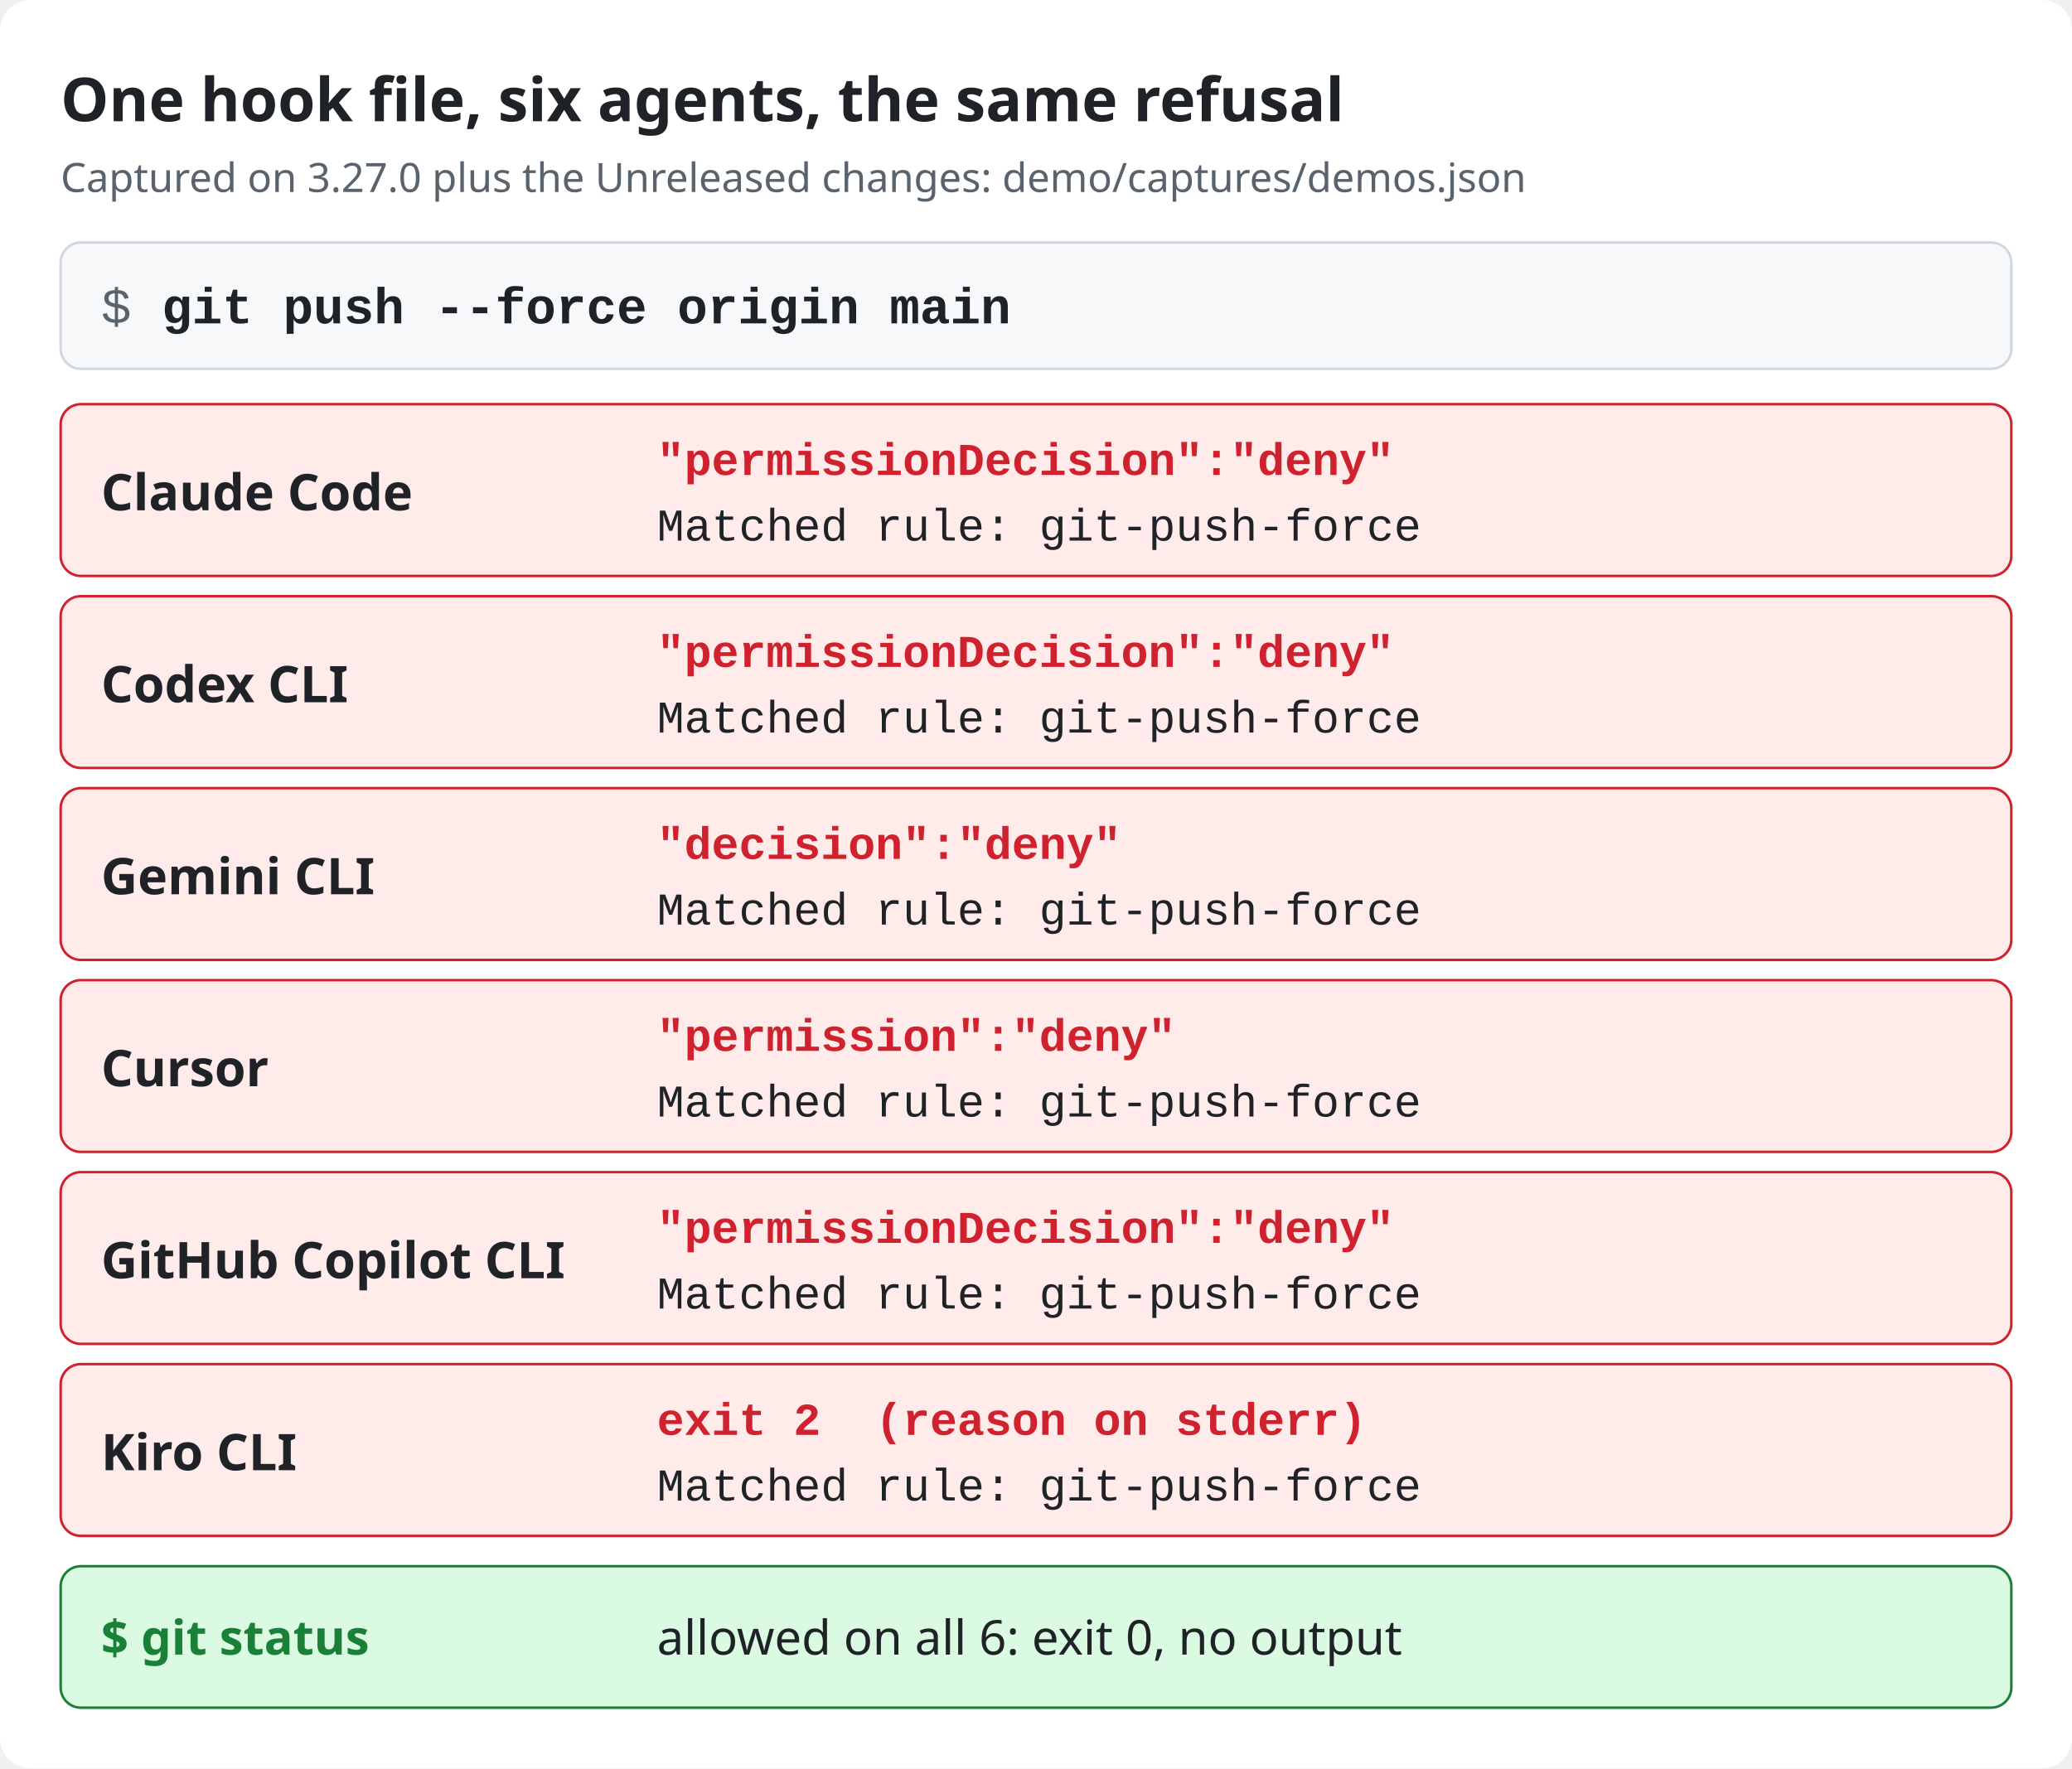
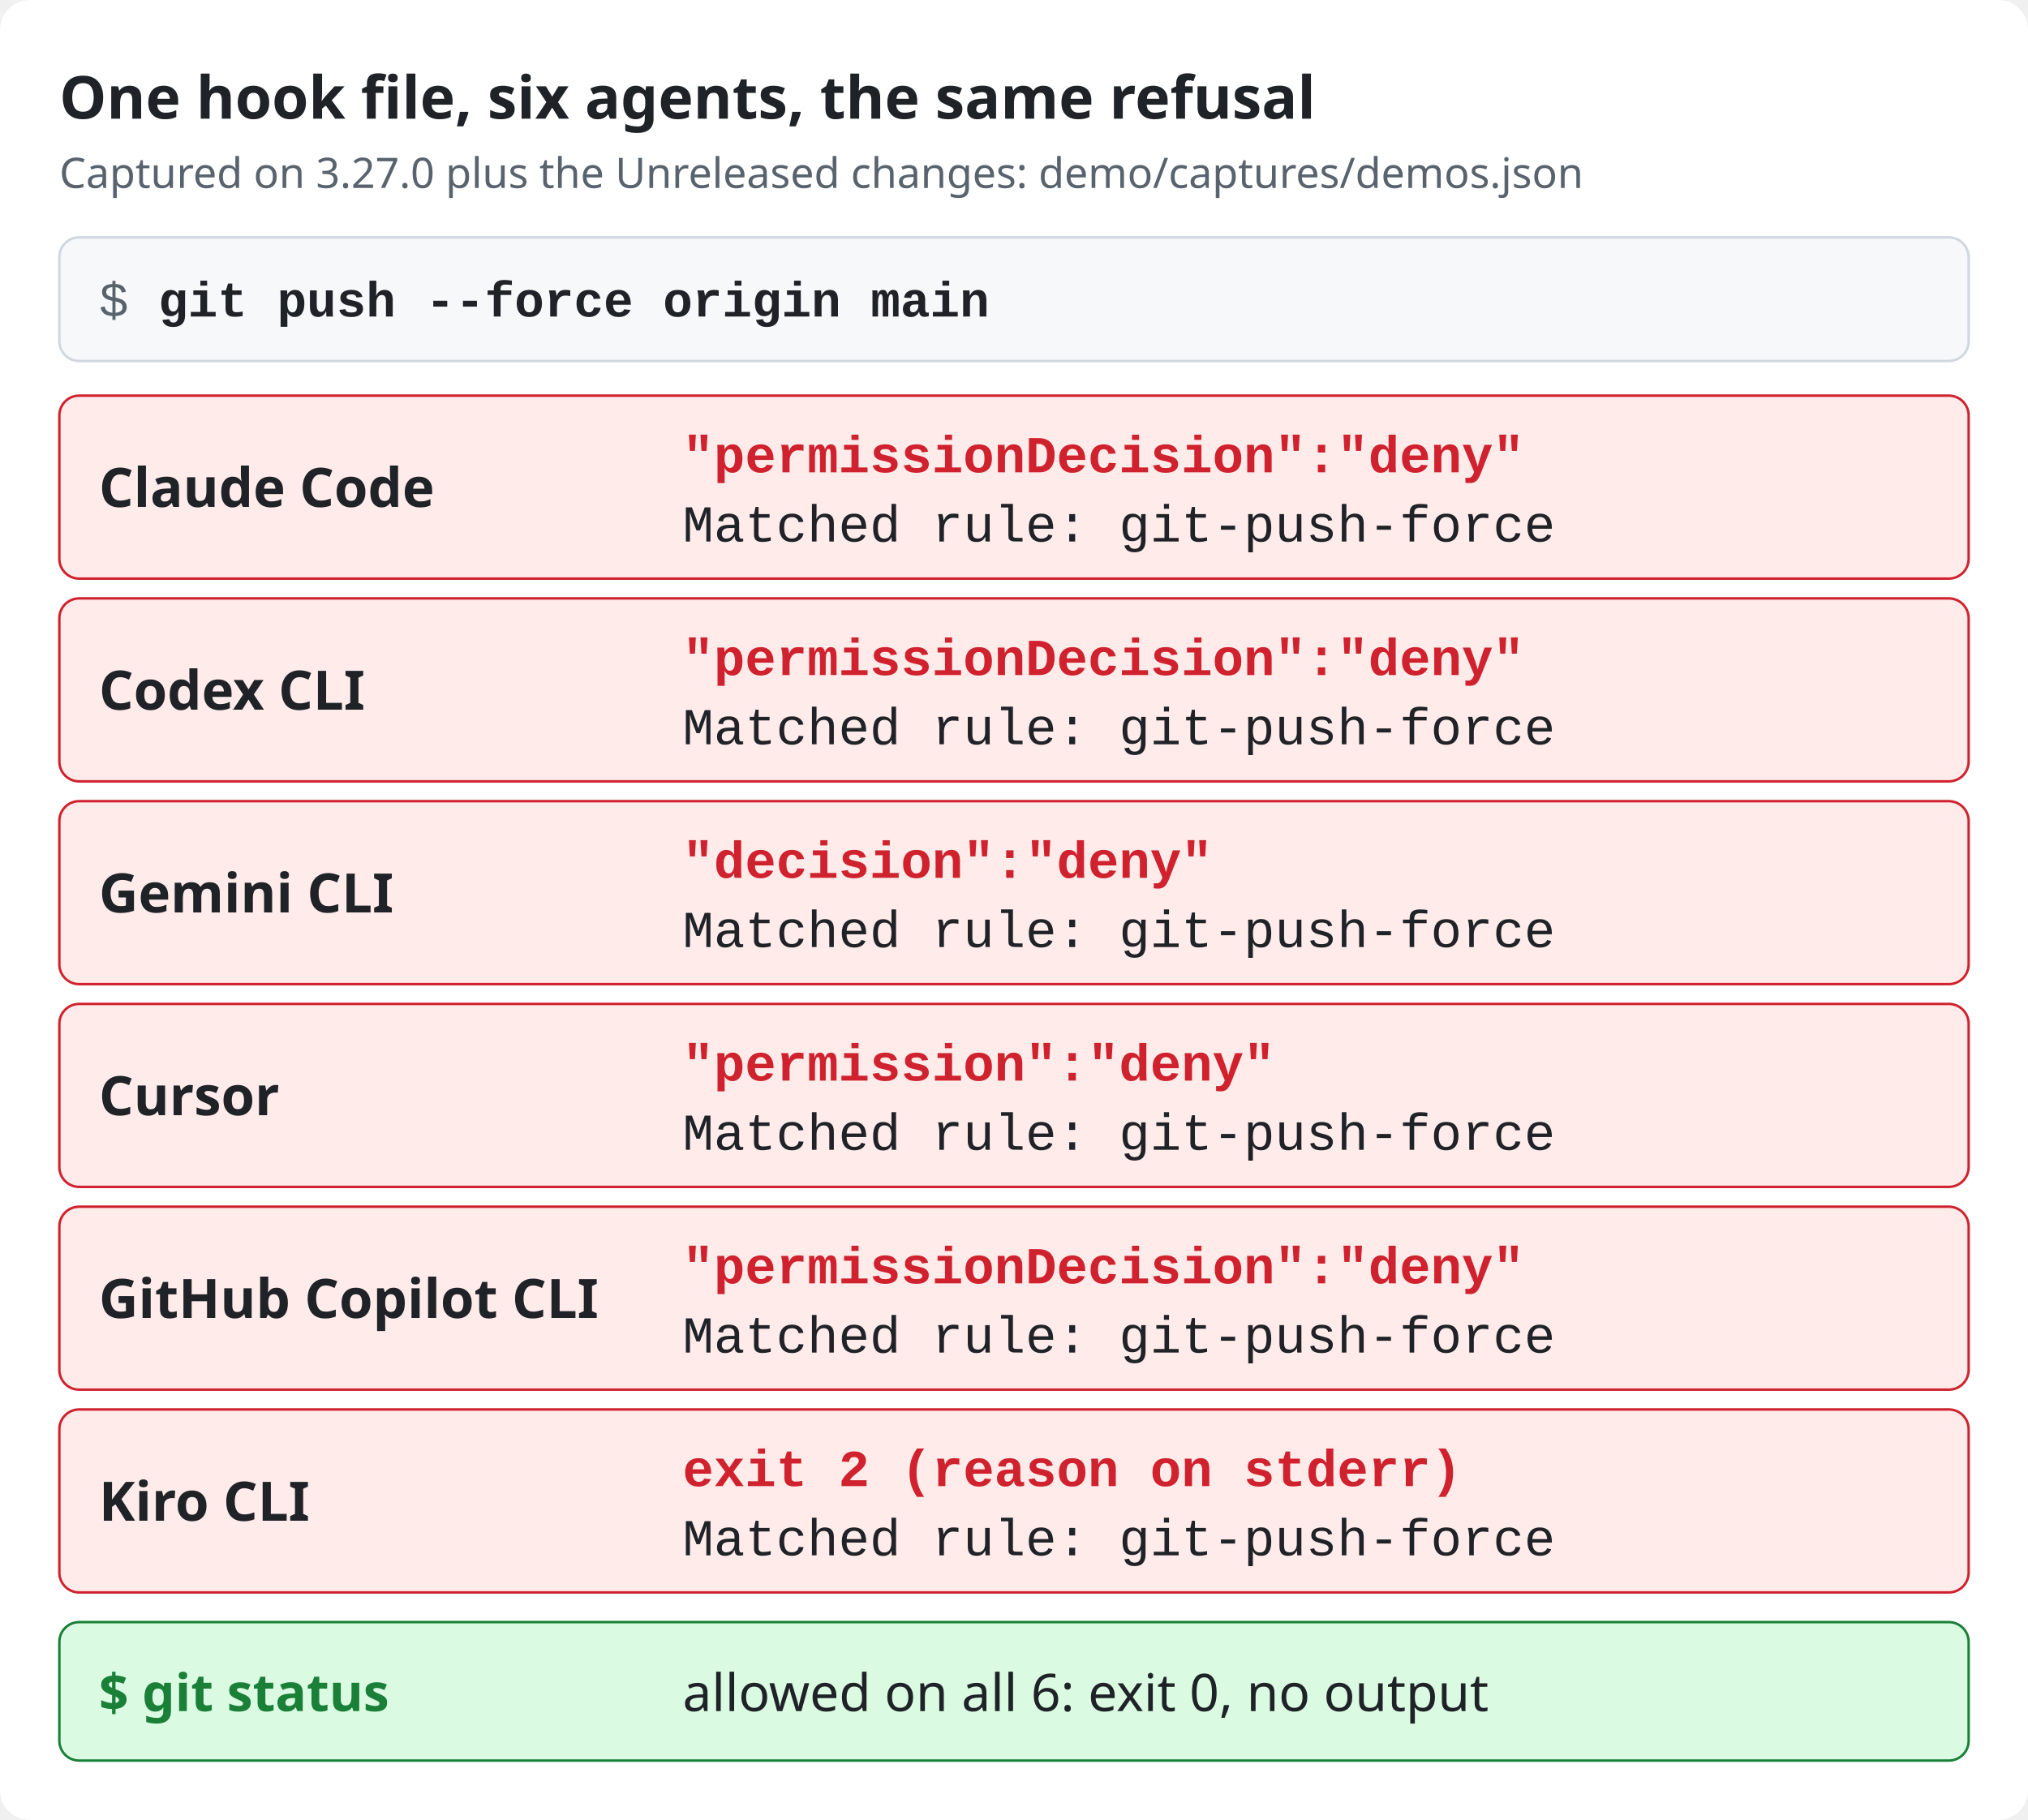
- <svg xmlns="http://www.w3.org/2000/svg" viewBox="0 0 820 700" width="820" height="700" role="img" aria-labelledby="title desc">
+ <svg xmlns="http://www.w3.org/2000/svg" viewBox="0 0 820 736" width="820" height="736" role="img" aria-labelledby="title desc">
  <style>text{font-family:-apple-system,BlinkMacSystemFont,"Segoe UI","Noto Sans",Helvetica,Arial,sans-serif}.mono{font-family:ui-monospace,SFMono-Regular,"SF Mono",Menlo,Consolas,"Liberation Mono",monospace}.b{font-weight:600}.bg{fill:#ffffff}.panel{fill:#f6f8fa;stroke:#d0d7de}.rule{stroke:#d0d7de}.tx{fill:#1f2328}.mute{fill:#59636e}.deny{fill:#cf222e}.deny-bg{fill:#ffebe9;stroke:#cf222e}.ok{fill:#1a7f37}.ok-bg{fill:#dafbe1;stroke:#1a7f37}.accent{fill:#0969da}.accent-bg{fill:#ddf4ff;stroke:#0969da}.warn{fill:#9a6700}.warn-bg{fill:#fff8c5;stroke:#9a6700}.arrow{stroke:#59636e;fill:none}.head{fill:#59636e}@media (prefers-color-scheme:dark){.bg{fill:#0d1117}.panel{fill:#161b22;stroke:#3d444d}.rule{stroke:#3d444d}.tx{fill:#f0f6fc}.mute{fill:#9198a1}.deny{fill:#ff7b72}.deny-bg{fill:#3d1214;stroke:#ff7b72}.ok{fill:#3fb950}.ok-bg{fill:#12301c;stroke:#3fb950}.accent{fill:#4493f8}.accent-bg{fill:#0c2d5a;stroke:#4493f8}.warn{fill:#d29922}.warn-bg{fill:#3a2a07;stroke:#d29922}.arrow{stroke:#9198a1;fill:none}.head{fill:#9198a1}}</style>
-   <rect x="0" y="0" width="820" height="700" rx="12" class="bg" />
+   <rect x="0" y="0" width="820" height="736" rx="12" class="bg" />
  <text x="24" y="48" font-size="24" class="tx b" xml:space="preserve">One hook file, six agents, the same refusal</text>
-   <text x="24" y="76" font-size="16" class="mute" xml:space="preserve">Captured on 3.27.0 plus the Unreleased changes: demo/captures/demos.json</text>
+   <text x="24" y="76" font-size="17" class="mute" xml:space="preserve">Captured on 3.27.0 plus the Unreleased changes: demo/captures/demos.json</text>
  <rect x="24" y="96" width="772" height="50" rx="8" class="panel" />
  <text x="40" y="128" font-size="20" class="mute mono" xml:space="preserve">$ </text>
  <text x="64" y="128" font-size="20" class="tx mono b" xml:space="preserve">git push --force origin main</text>
-   <rect x="24" y="160" width="772" height="68" rx="8" class="deny-bg" />
-   <text x="40" y="202" font-size="20" class="tx b" xml:space="preserve">Claude Code</text>
-   <text x="260" y="188" font-size="18" class="deny mono b" xml:space="preserve">"permissionDecision":"deny"</text>
-   <text x="260" y="214" font-size="18" class="tx mono" xml:space="preserve">Matched rule: git-push-force</text>
-   <rect x="24" y="236" width="772" height="68" rx="8" class="deny-bg" />
-   <text x="40" y="278" font-size="20" class="tx b" xml:space="preserve">Codex CLI</text>
-   <text x="260" y="264" font-size="18" class="deny mono b" xml:space="preserve">"permissionDecision":"deny"</text>
-   <text x="260" y="290" font-size="18" class="tx mono" xml:space="preserve">Matched rule: git-push-force</text>
-   <rect x="24" y="312" width="772" height="68" rx="8" class="deny-bg" />
-   <text x="40" y="354" font-size="20" class="tx b" xml:space="preserve">Gemini CLI</text>
-   <text x="260" y="340" font-size="18" class="deny mono b" xml:space="preserve">"decision":"deny"</text>
-   <text x="260" y="366" font-size="18" class="tx mono" xml:space="preserve">Matched rule: git-push-force</text>
-   <rect x="24" y="388" width="772" height="68" rx="8" class="deny-bg" />
-   <text x="40" y="430" font-size="20" class="tx b" xml:space="preserve">Cursor</text>
-   <text x="260" y="416" font-size="18" class="deny mono b" xml:space="preserve">"permission":"deny"</text>
-   <text x="260" y="442" font-size="18" class="tx mono" xml:space="preserve">Matched rule: git-push-force</text>
-   <rect x="24" y="464" width="772" height="68" rx="8" class="deny-bg" />
-   <text x="40" y="506" font-size="20" class="tx b" xml:space="preserve">GitHub Copilot CLI</text>
-   <text x="260" y="492" font-size="18" class="deny mono b" xml:space="preserve">"permissionDecision":"deny"</text>
-   <text x="260" y="518" font-size="18" class="tx mono" xml:space="preserve">Matched rule: git-push-force</text>
-   <rect x="24" y="540" width="772" height="68" rx="8" class="deny-bg" />
-   <text x="40" y="582" font-size="20" class="tx b" xml:space="preserve">Kiro CLI</text>
-   <text x="260" y="568" font-size="18" class="deny mono b" xml:space="preserve">exit 2  (reason on stderr)</text>
-   <text x="260" y="594" font-size="18" class="tx mono" xml:space="preserve">Matched rule: git-push-force</text>
-   <rect x="24" y="620" width="772" height="56" rx="8" class="ok-bg" />
-   <text x="40" y="655" font-size="19" class="ok b" xml:space="preserve">$ git status</text>
-   <text x="260" y="655" font-size="19" class="tx" xml:space="preserve">allowed on all 6: exit 0, no output</text>
+   <rect x="24" y="160" width="772" height="74" rx="8" class="deny-bg" />
+   <text x="40" y="205" font-size="22" class="tx b" xml:space="preserve">Claude Code</text>
+   <text x="276" y="191" font-size="21" class="deny mono b" xml:space="preserve">"permissionDecision":"deny"</text>
+   <text x="276" y="219" font-size="21" class="tx mono" xml:space="preserve">Matched rule: git-push-force</text>
+   <rect x="24" y="242" width="772" height="74" rx="8" class="deny-bg" />
+   <text x="40" y="287" font-size="22" class="tx b" xml:space="preserve">Codex CLI</text>
+   <text x="276" y="273" font-size="21" class="deny mono b" xml:space="preserve">"permissionDecision":"deny"</text>
+   <text x="276" y="301" font-size="21" class="tx mono" xml:space="preserve">Matched rule: git-push-force</text>
+   <rect x="24" y="324" width="772" height="74" rx="8" class="deny-bg" />
+   <text x="40" y="369" font-size="22" class="tx b" xml:space="preserve">Gemini CLI</text>
+   <text x="276" y="355" font-size="21" class="deny mono b" xml:space="preserve">"decision":"deny"</text>
+   <text x="276" y="383" font-size="21" class="tx mono" xml:space="preserve">Matched rule: git-push-force</text>
+   <rect x="24" y="406" width="772" height="74" rx="8" class="deny-bg" />
+   <text x="40" y="451" font-size="22" class="tx b" xml:space="preserve">Cursor</text>
+   <text x="276" y="437" font-size="21" class="deny mono b" xml:space="preserve">"permission":"deny"</text>
+   <text x="276" y="465" font-size="21" class="tx mono" xml:space="preserve">Matched rule: git-push-force</text>
+   <rect x="24" y="488" width="772" height="74" rx="8" class="deny-bg" />
+   <text x="40" y="533" font-size="22" class="tx b" xml:space="preserve">GitHub Copilot CLI</text>
+   <text x="276" y="519" font-size="21" class="deny mono b" xml:space="preserve">"permissionDecision":"deny"</text>
+   <text x="276" y="547" font-size="21" class="tx mono" xml:space="preserve">Matched rule: git-push-force</text>
+   <rect x="24" y="570" width="772" height="74" rx="8" class="deny-bg" />
+   <text x="40" y="615" font-size="22" class="tx b" xml:space="preserve">Kiro CLI</text>
+   <text x="276" y="601" font-size="21" class="deny mono b" xml:space="preserve">exit 2 (reason on stderr)</text>
+   <text x="276" y="629" font-size="21" class="tx mono" xml:space="preserve">Matched rule: git-push-force</text>
+   <rect x="24" y="656" width="772" height="56" rx="8" class="ok-bg" />
+   <text x="40" y="692" font-size="21" class="ok b" xml:space="preserve">$ git status</text>
+   <text x="276" y="692" font-size="21" class="tx" xml:space="preserve">allowed on all 6: exit 0, no output</text>
</svg>
